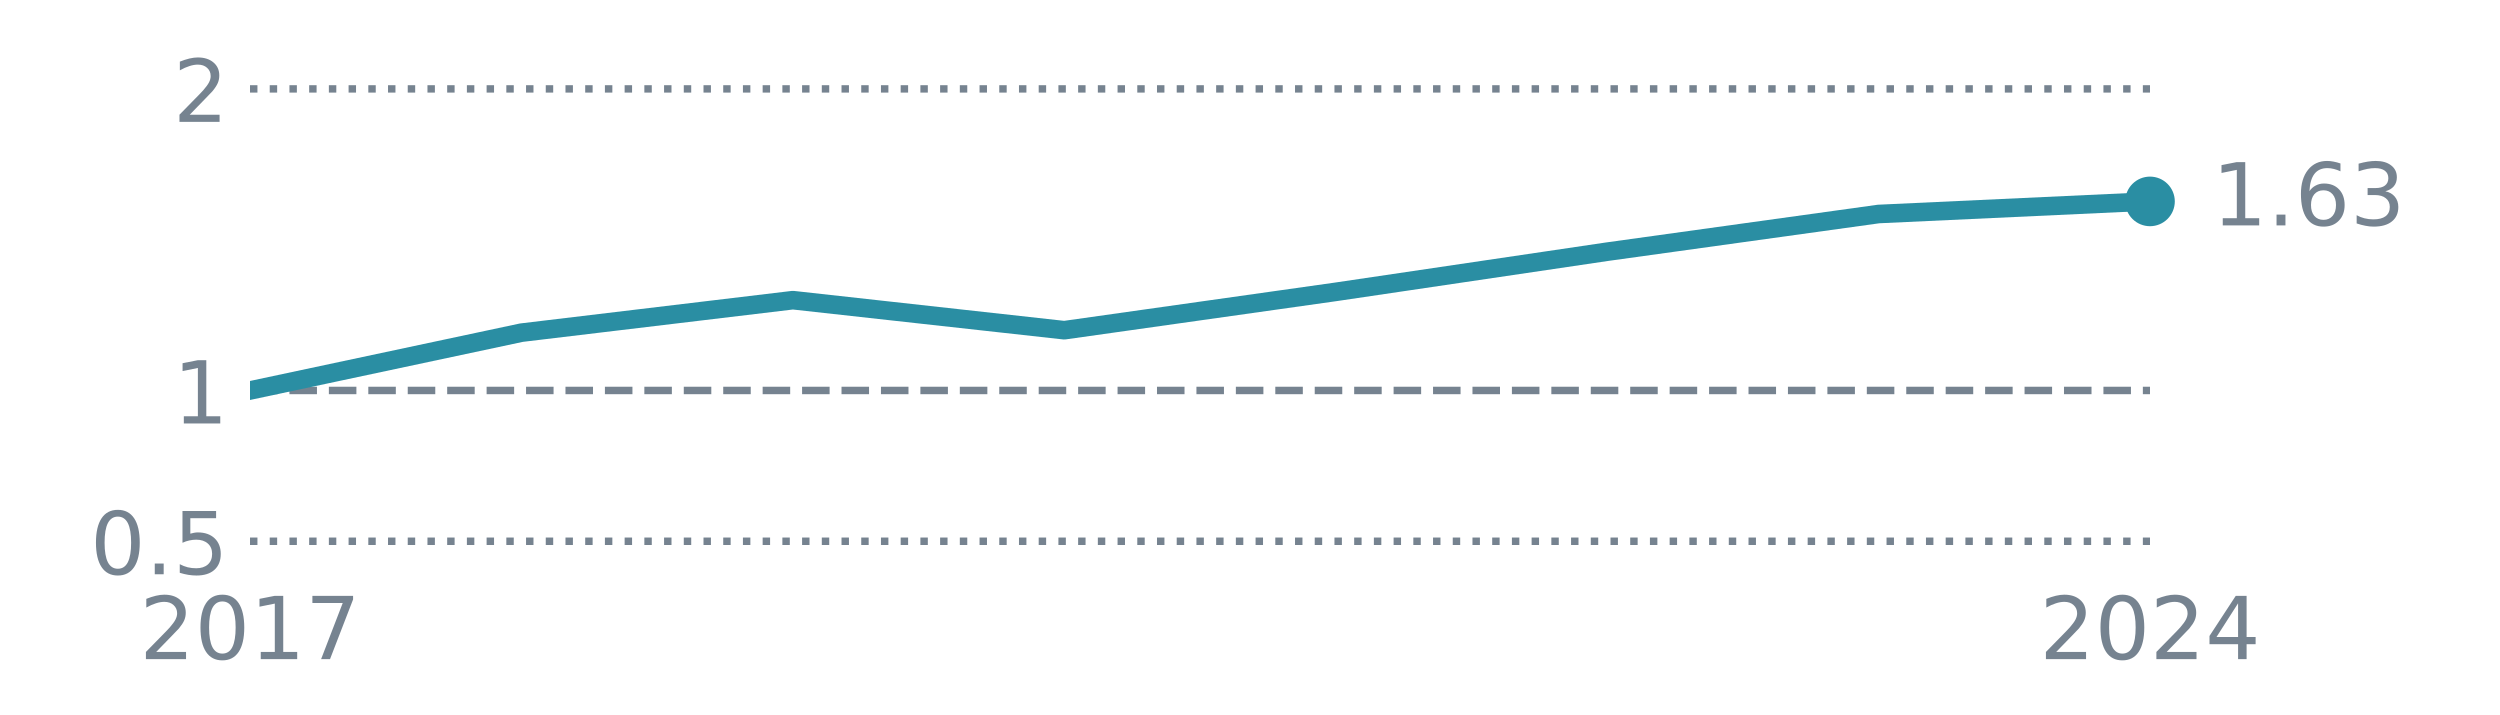
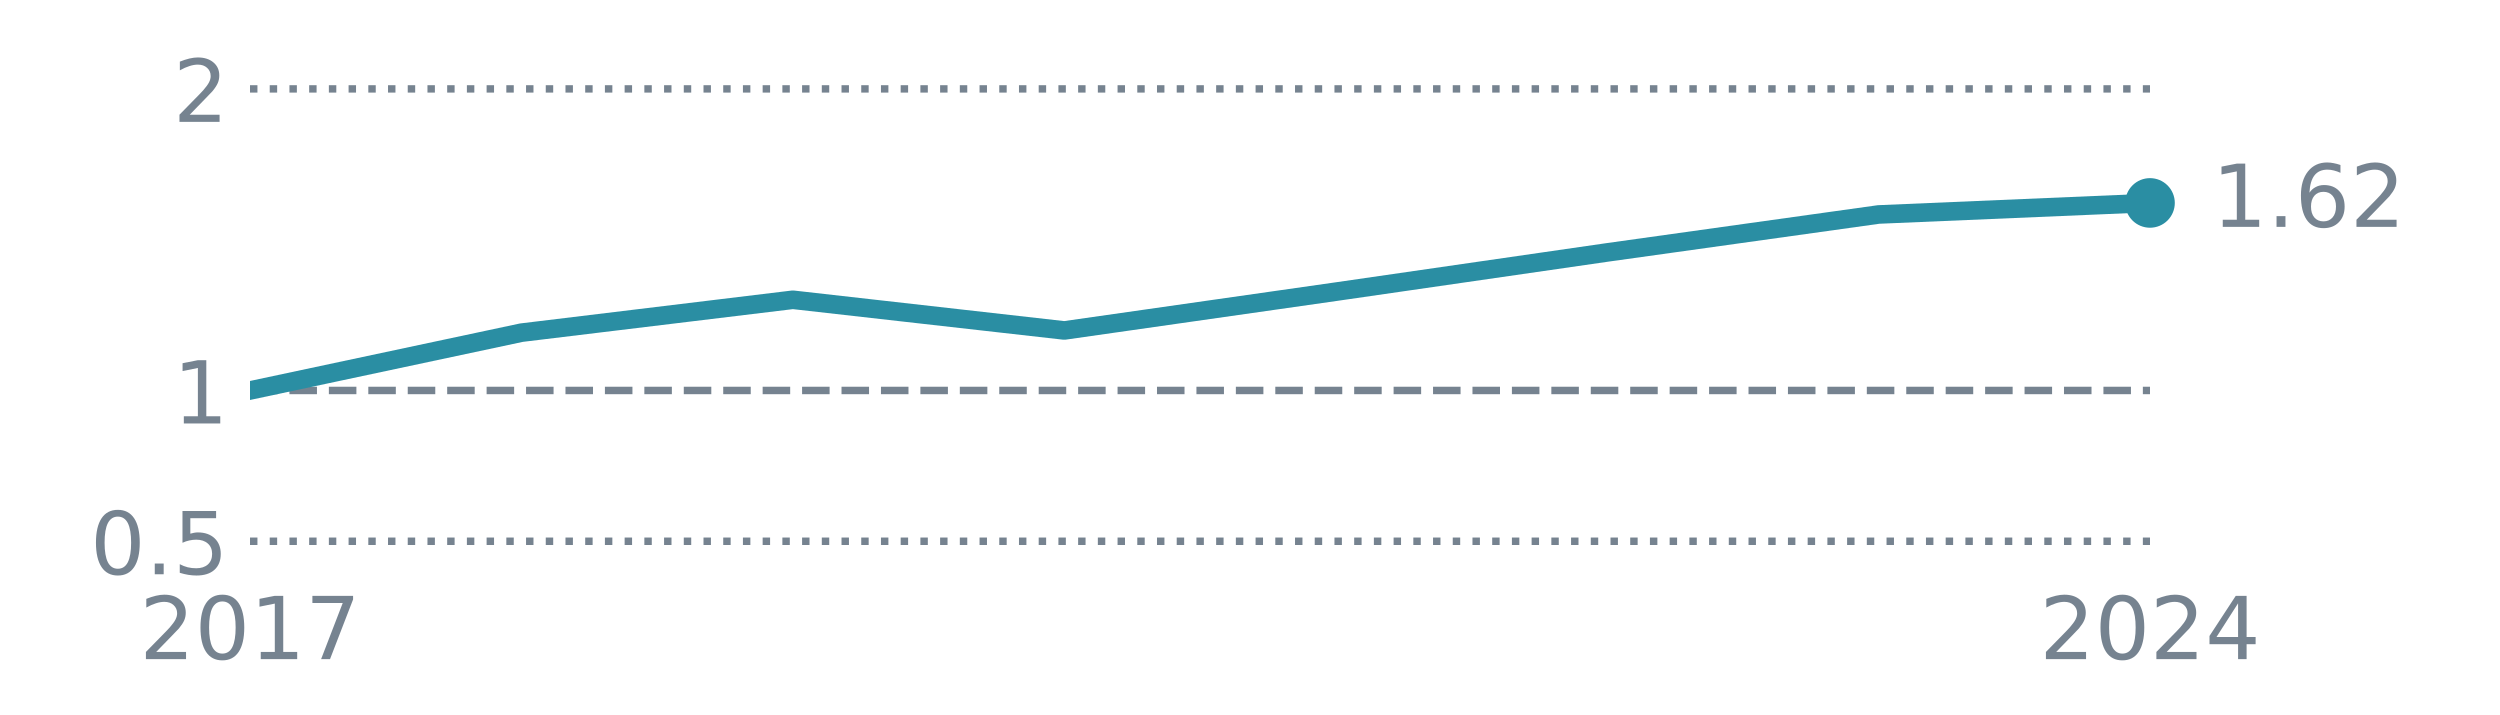
<svg xmlns="http://www.w3.org/2000/svg" xmlns:xlink="http://www.w3.org/1999/xlink" width="403.2pt" height="115.2pt" viewBox="0 0 403.2 115.2" version="1.1">
  <defs>
    <style type="text/css">*{stroke-linejoin: round; stroke-linecap: butt}</style>
  </defs>
  <g id="figure_1">
    <g id="patch_1">
      <path d="M 0 115.2  L 403.2 115.2  L 403.2 0  L 0 0  L 0 115.2  z " style="fill: none" />
    </g>
    <g id="axes_1">
      <g id="patch_2">
        <path d="M 40.32 92.16  L 346.752 92.16  L 346.752 4.608  L 40.32 4.608  L 40.32 92.16  z " style="fill: none" />
      </g>
      <g id="matplotlib.axis_1">
        <g id="xtick_1">
          <g id="line2d_1" />
          <g id="text_1">
            <text style="font-size: 14px; font-family: 'DejaVu Sans', 'Bitstream Vera Sans', 'Computer Modern Sans Serif', 'Lucida Grande', 'Verdana', 'Geneva', 'Lucid', 'Arial', 'Helvetica', 'Avant Garde', sans-serif; text-anchor: middle; fill: #768390" x="40.32" y="106.298" transform="rotate(-0 40.32 106.2978)">2017</text>
          </g>
        </g>
        <g id="xtick_2">
          <g id="line2d_2" />
          <g id="text_2">
            <text style="font-size: 14px; font-family: 'DejaVu Sans', 'Bitstream Vera Sans', 'Computer Modern Sans Serif', 'Lucida Grande', 'Verdana', 'Geneva', 'Lucid', 'Arial', 'Helvetica', 'Avant Garde', sans-serif; text-anchor: middle; fill: #768390" x="346.752" y="106.298" transform="rotate(-0 346.752 106.2978)">2024</text>
          </g>
        </g>
      </g>
      <g id="matplotlib.axis_2">
        <g id="ytick_1">
          <g id="line2d_3" />
          <g id="text_3">
            <text style="font-size: 14px; font-family: 'DejaVu Sans', 'Bitstream Vera Sans', 'Computer Modern Sans Serif', 'Lucida Grande', 'Verdana', 'Geneva', 'Lucid', 'Arial', 'Helvetica', 'Avant Garde', sans-serif; text-anchor: end; fill: #768390" x="36.82" y="92.615" transform="rotate(-0 36.82 92.61491)">0.5</text>
          </g>
        </g>
        <g id="ytick_2">
          <g id="line2d_4" />
          <g id="text_4">
            <text style="font-size: 14px; font-family: 'DejaVu Sans', 'Bitstream Vera Sans', 'Computer Modern Sans Serif', 'Lucida Grande', 'Verdana', 'Geneva', 'Lucid', 'Arial', 'Helvetica', 'Avant Garde', sans-serif; text-anchor: end; fill: #768390" x="36.82" y="68.295" transform="rotate(-0 36.82 68.29491)">1</text>
          </g>
        </g>
        <g id="ytick_3">
          <g id="line2d_5" />
          <g id="text_5">
            <text style="font-size: 14px; font-family: 'DejaVu Sans', 'Bitstream Vera Sans', 'Computer Modern Sans Serif', 'Lucida Grande', 'Verdana', 'Geneva', 'Lucid', 'Arial', 'Helvetica', 'Avant Garde', sans-serif; text-anchor: end; fill: #768390" x="36.82" y="19.655" transform="rotate(-0 36.82 19.65491)">2</text>
          </g>
        </g>
      </g>
      <g id="line2d_6">
        <path d="M 40.32 62.976  L 346.752 62.976  " clip-path="url(#pd54bb83c17)" style="fill: none; stroke-dasharray: 4.44,1.92; stroke-dashoffset: 0; stroke: #768390; stroke-width: 1.2" />
      </g>
      <g id="line2d_7">
        <path d="M 40.32 87.296  L 346.752 87.296  " clip-path="url(#pd54bb83c17)" style="fill: none; stroke-dasharray: 1.2,1.98; stroke-dashoffset: 0; stroke: #768390; stroke-width: 1.2" />
      </g>
      <g id="line2d_8">
        <path d="M 40.32 14.336  L 346.752 14.336  " clip-path="url(#pd54bb83c17)" style="fill: none; stroke-dasharray: 1.2,1.98; stroke-dashoffset: 0; stroke: #768390; stroke-width: 1.2" />
      </g>
      <g id="line2d_9">
-         <path d="M 40.32 62.976  L 84.096 53.652  L 127.872 48.409  L 171.648 53.256  L 215.424 47.071  L 259.2 40.593  L 302.976 34.514  L 346.752 32.483  " clip-path="url(#pd54bb83c17)" style="fill: none; stroke: #2a8ea3; stroke-width: 3; stroke-linecap: square" />
+         <path d="M 40.32 62.976  L 84.096 53.652  L 127.872 48.347  L 171.648 53.296  L 215.424 47.045  L 259.2 40.712  L 302.976 34.591  L 346.752 32.729  " clip-path="url(#pd54bb83c17)" style="fill: none; stroke: #2a8ea3; stroke-width: 3; stroke-linecap: square" />
      </g>
      <g id="line2d_10">
        <defs>
          <path id="m2ba311cedf" d="M 0 3.5  C 0.928 3.5 1.819 3.131 2.475 2.475  C 3.131 1.819 3.5 0.928 3.5 0  C 3.5 -0.928 3.131 -1.819 2.475 -2.475  C 1.819 -3.131 0.928 -3.5 0 -3.5  C -0.928 -3.5 -1.819 -3.131 -2.475 -2.475  C -3.131 -1.819 -3.5 -0.928 -3.5 0  C -3.5 0.928 -3.131 1.819 -2.475 2.475  C -1.819 3.131 -0.928 3.5 0 3.5  z " style="stroke: #2a8ea3" />
        </defs>
        <g>
-           <use xlink:href="#m2ba311cedf" x="346.752" y="32.483" style="fill: #2a8ea3; stroke: #2a8ea3" />
+           <use xlink:href="#m2ba311cedf" x="346.752" y="32.729" style="fill: #2a8ea3; stroke: #2a8ea3" />
        </g>
      </g>
      <g id="text_6">
-         <text style="font-size: 14px; font-family: 'DejaVu Sans', 'Bitstream Vera Sans', 'Computer Modern Sans Serif', 'Lucida Grande', 'Verdana', 'Geneva', 'Lucid', 'Arial', 'Helvetica', 'Avant Garde', sans-serif; text-anchor: start; fill: #768390" x="356.752" y="36.346" transform="rotate(-0 356.752 36.34614)">1.63</text>
+         <text style="font-size: 14px; font-family: 'DejaVu Sans', 'Bitstream Vera Sans', 'Computer Modern Sans Serif', 'Lucida Grande', 'Verdana', 'Geneva', 'Lucid', 'Arial', 'Helvetica', 'Avant Garde', sans-serif; text-anchor: start; fill: #768390" x="356.752" y="36.592" transform="rotate(-0 356.752 36.59214)">1.62</text>
      </g>
    </g>
  </g>
  <defs>
    <clipPath id="pd54bb83c17">
      <rect x="40.32" y="4.608" width="306.432" height="87.552" />
    </clipPath>
  </defs>
</svg>
